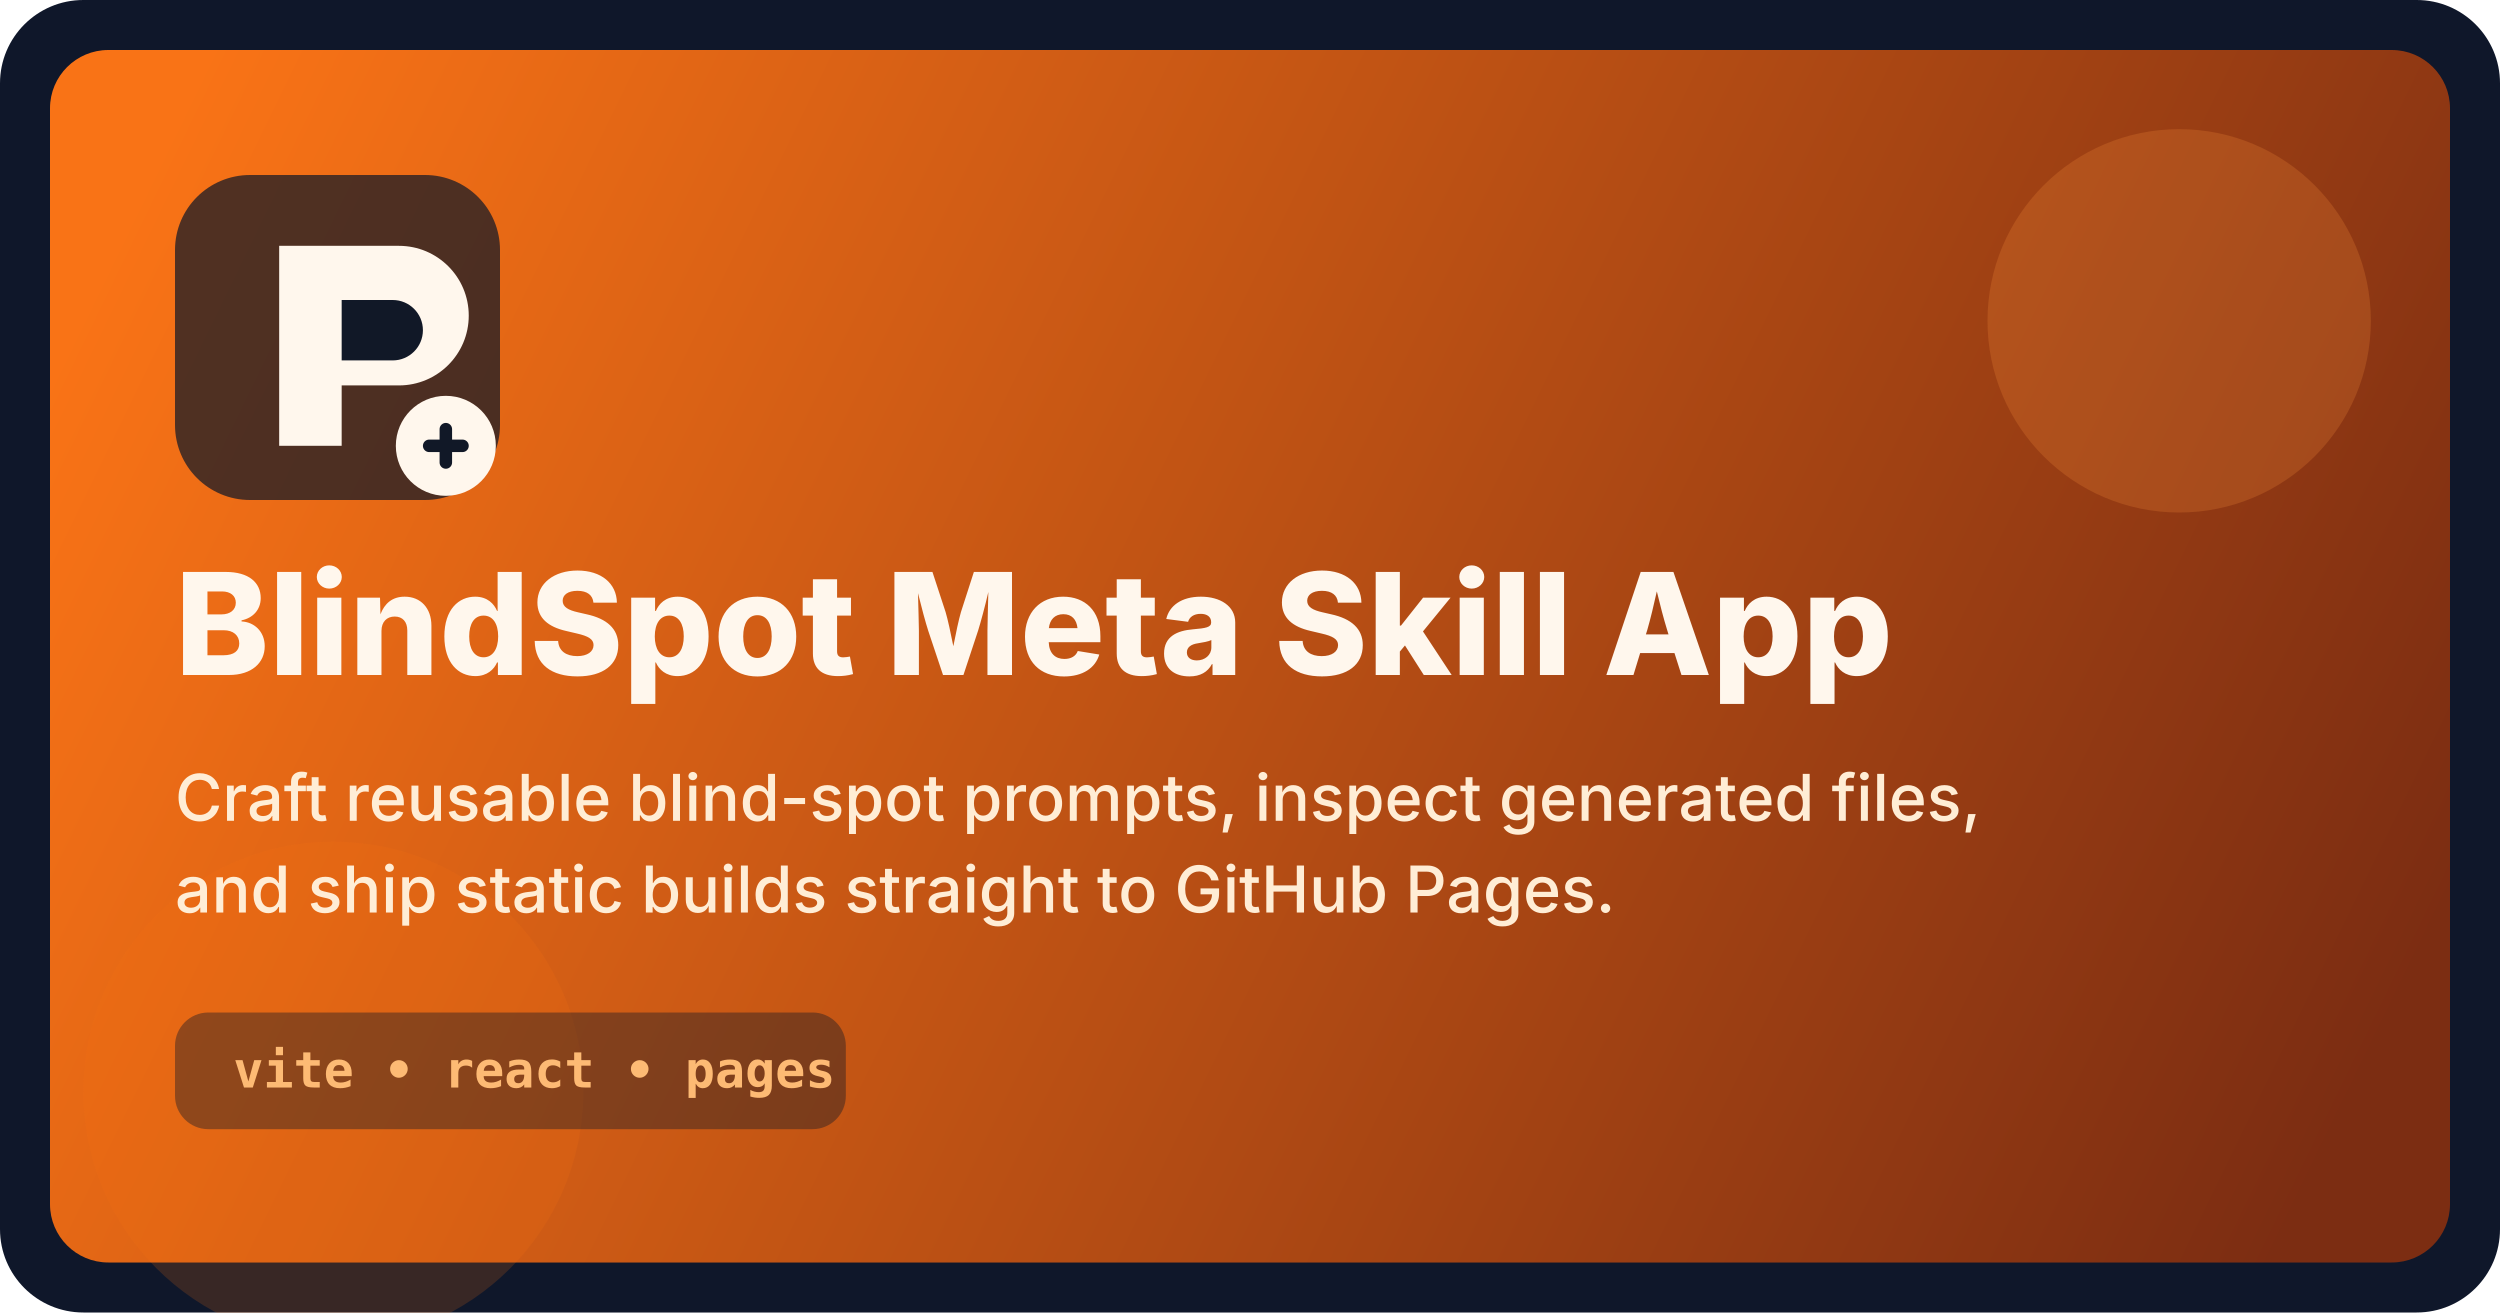
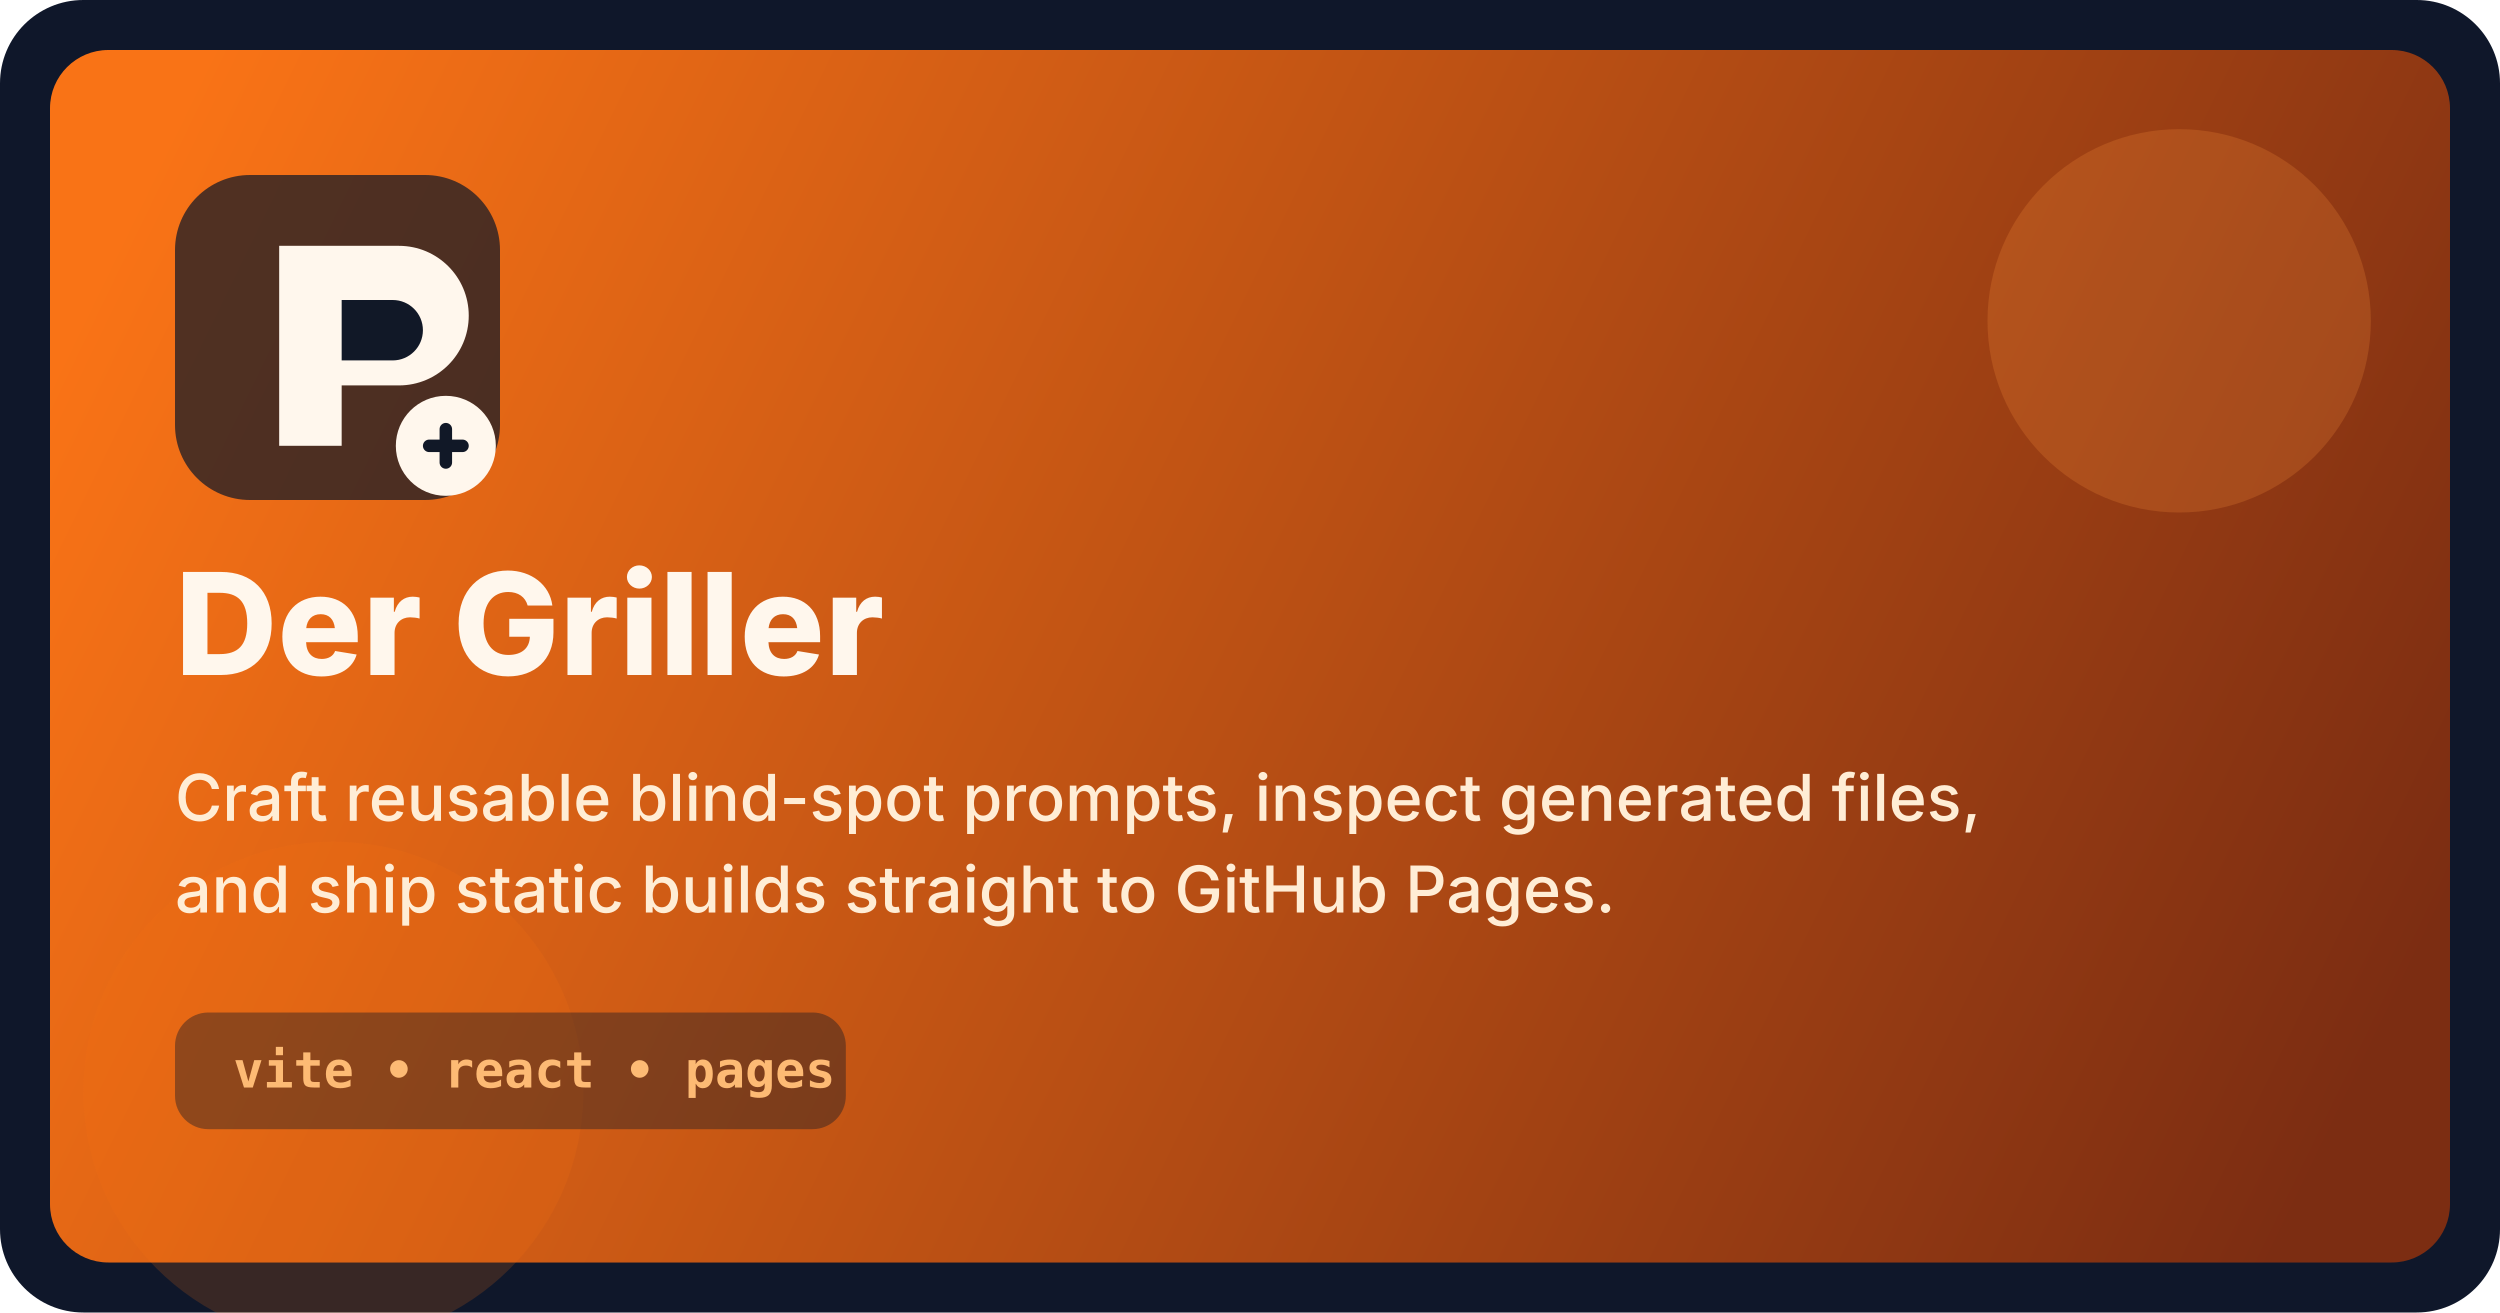
<svg xmlns="http://www.w3.org/2000/svg" width="1200" height="630" viewBox="0 0 1200 630" fill="none">
  <rect width="1200" height="630" rx="40" fill="#0F172A" />
  <rect x="24" y="24" width="1152" height="582" rx="28" fill="url(#paint0_linear)" />
  <circle cx="1046" cy="154" r="92" fill="#FB923C" fill-opacity="0.22" />
  <circle cx="160" cy="524" r="120" fill="#F97316" fill-opacity="0.18" />
  <rect x="84" y="84" width="156" height="156" rx="36" fill="#111827" fill-opacity="0.72" />
  <path d="M134 118H191.5C210.001 118 225 132.999 225 151.5C225 170.001 210.001 185 191.5 185H164V214H134V118Z" fill="#FFF7ED" />
  <path d="M164 144H188.5C196.508 144 203 150.492 203 158.5C203 166.508 196.508 173 188.5 173H164V144Z" fill="#111827" />
  <circle cx="214" cy="214" r="24" fill="#FFF7ED" />
  <path d="M206 214H222" stroke="#111827" stroke-width="6" stroke-linecap="round" />
  <path d="M214 206V222" stroke="#111827" stroke-width="6" stroke-linecap="round" />
  <text x="84" y="324" fill="#FFF7ED" font-family="Inter, Arial, sans-serif" font-size="68" font-weight="800">
-     BlindSpot Meta Skill App
+     Der Griller
  </text>
  <text x="84" y="394" fill="#FFEDD5" font-family="Inter, Arial, sans-serif" font-size="31" font-weight="500">
    Craft reusable blind-spot prompts, inspect generated files,
  </text>
  <text x="84" y="438" fill="#FFEDD5" font-family="Inter, Arial, sans-serif" font-size="31" font-weight="500">
    and ship static builds straight to GitHub Pages.
  </text>
  <rect x="84" y="486" width="322" height="56" rx="16" fill="#111827" fill-opacity="0.4" />
  <text x="112" y="522" fill="#FDBA74" font-family="JetBrains Mono, monospace" font-size="24" font-weight="700">
    vite • react • pages
  </text>
  <defs>
    <linearGradient id="paint0_linear" x1="80" y1="64" x2="1111" y2="566" gradientUnits="userSpaceOnUse">
      <stop stop-color="#F97316" />
      <stop offset="1" stop-color="#7C2D12" />
    </linearGradient>
  </defs>
</svg>
